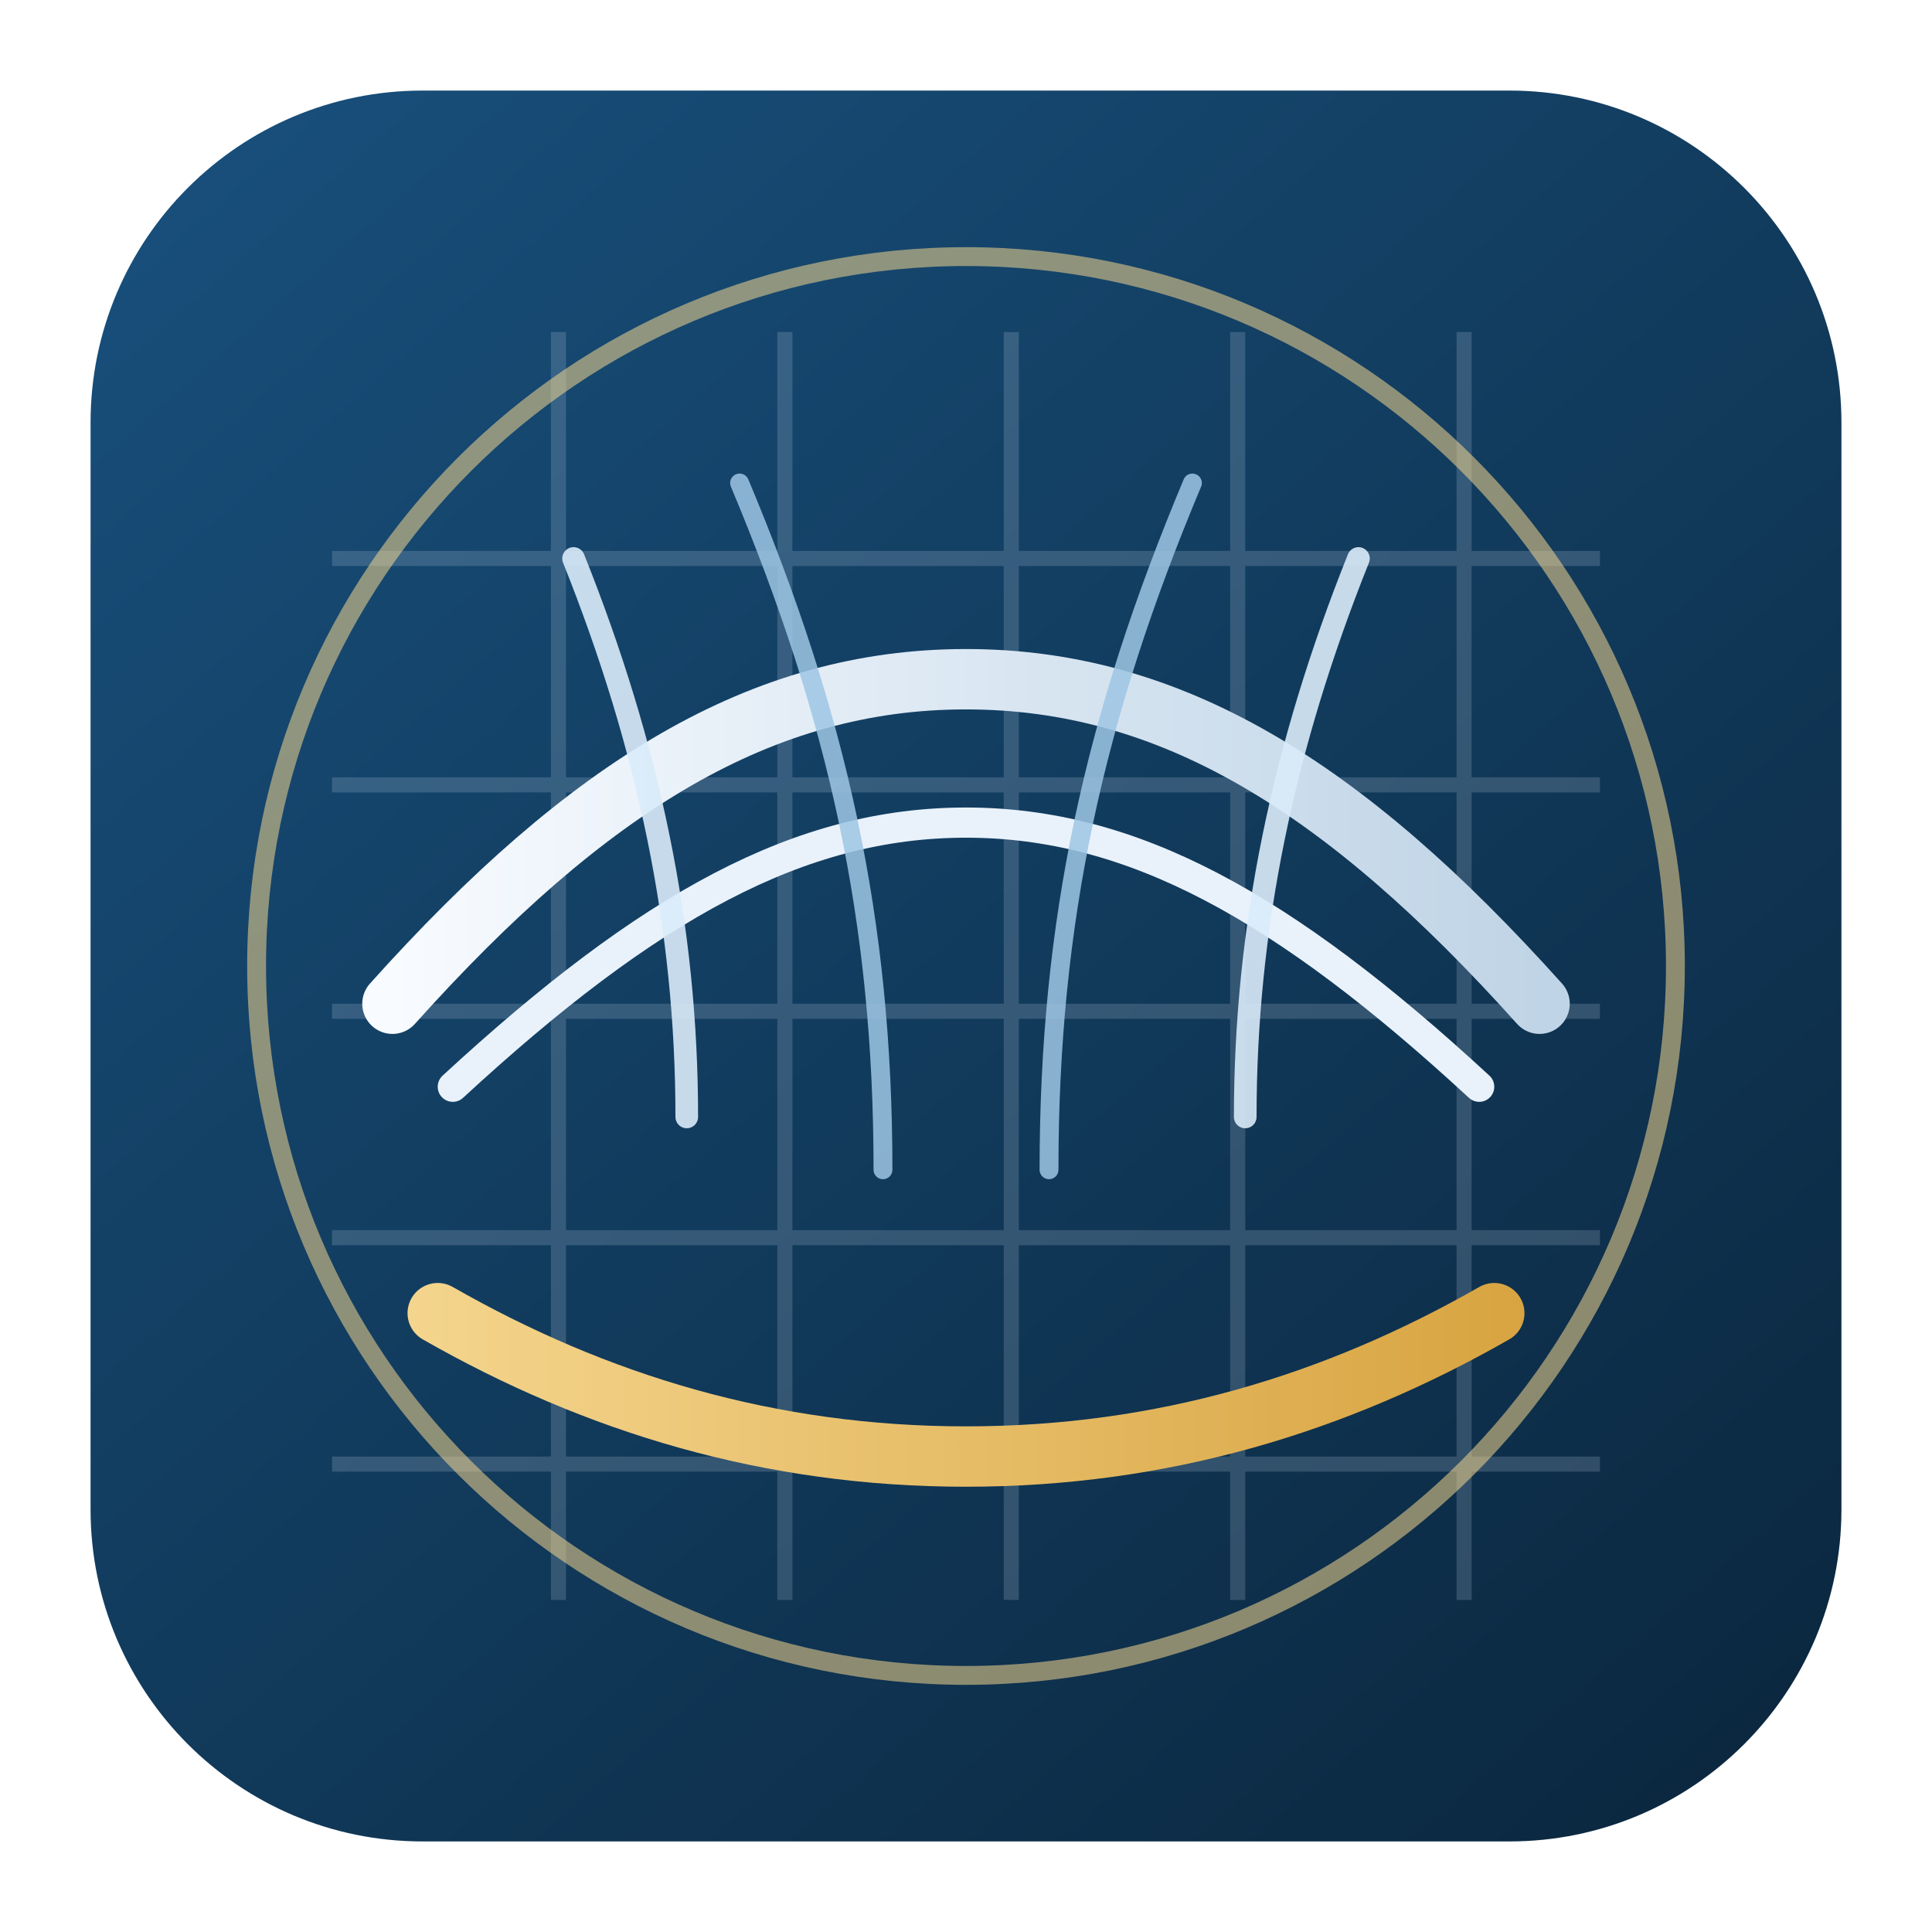
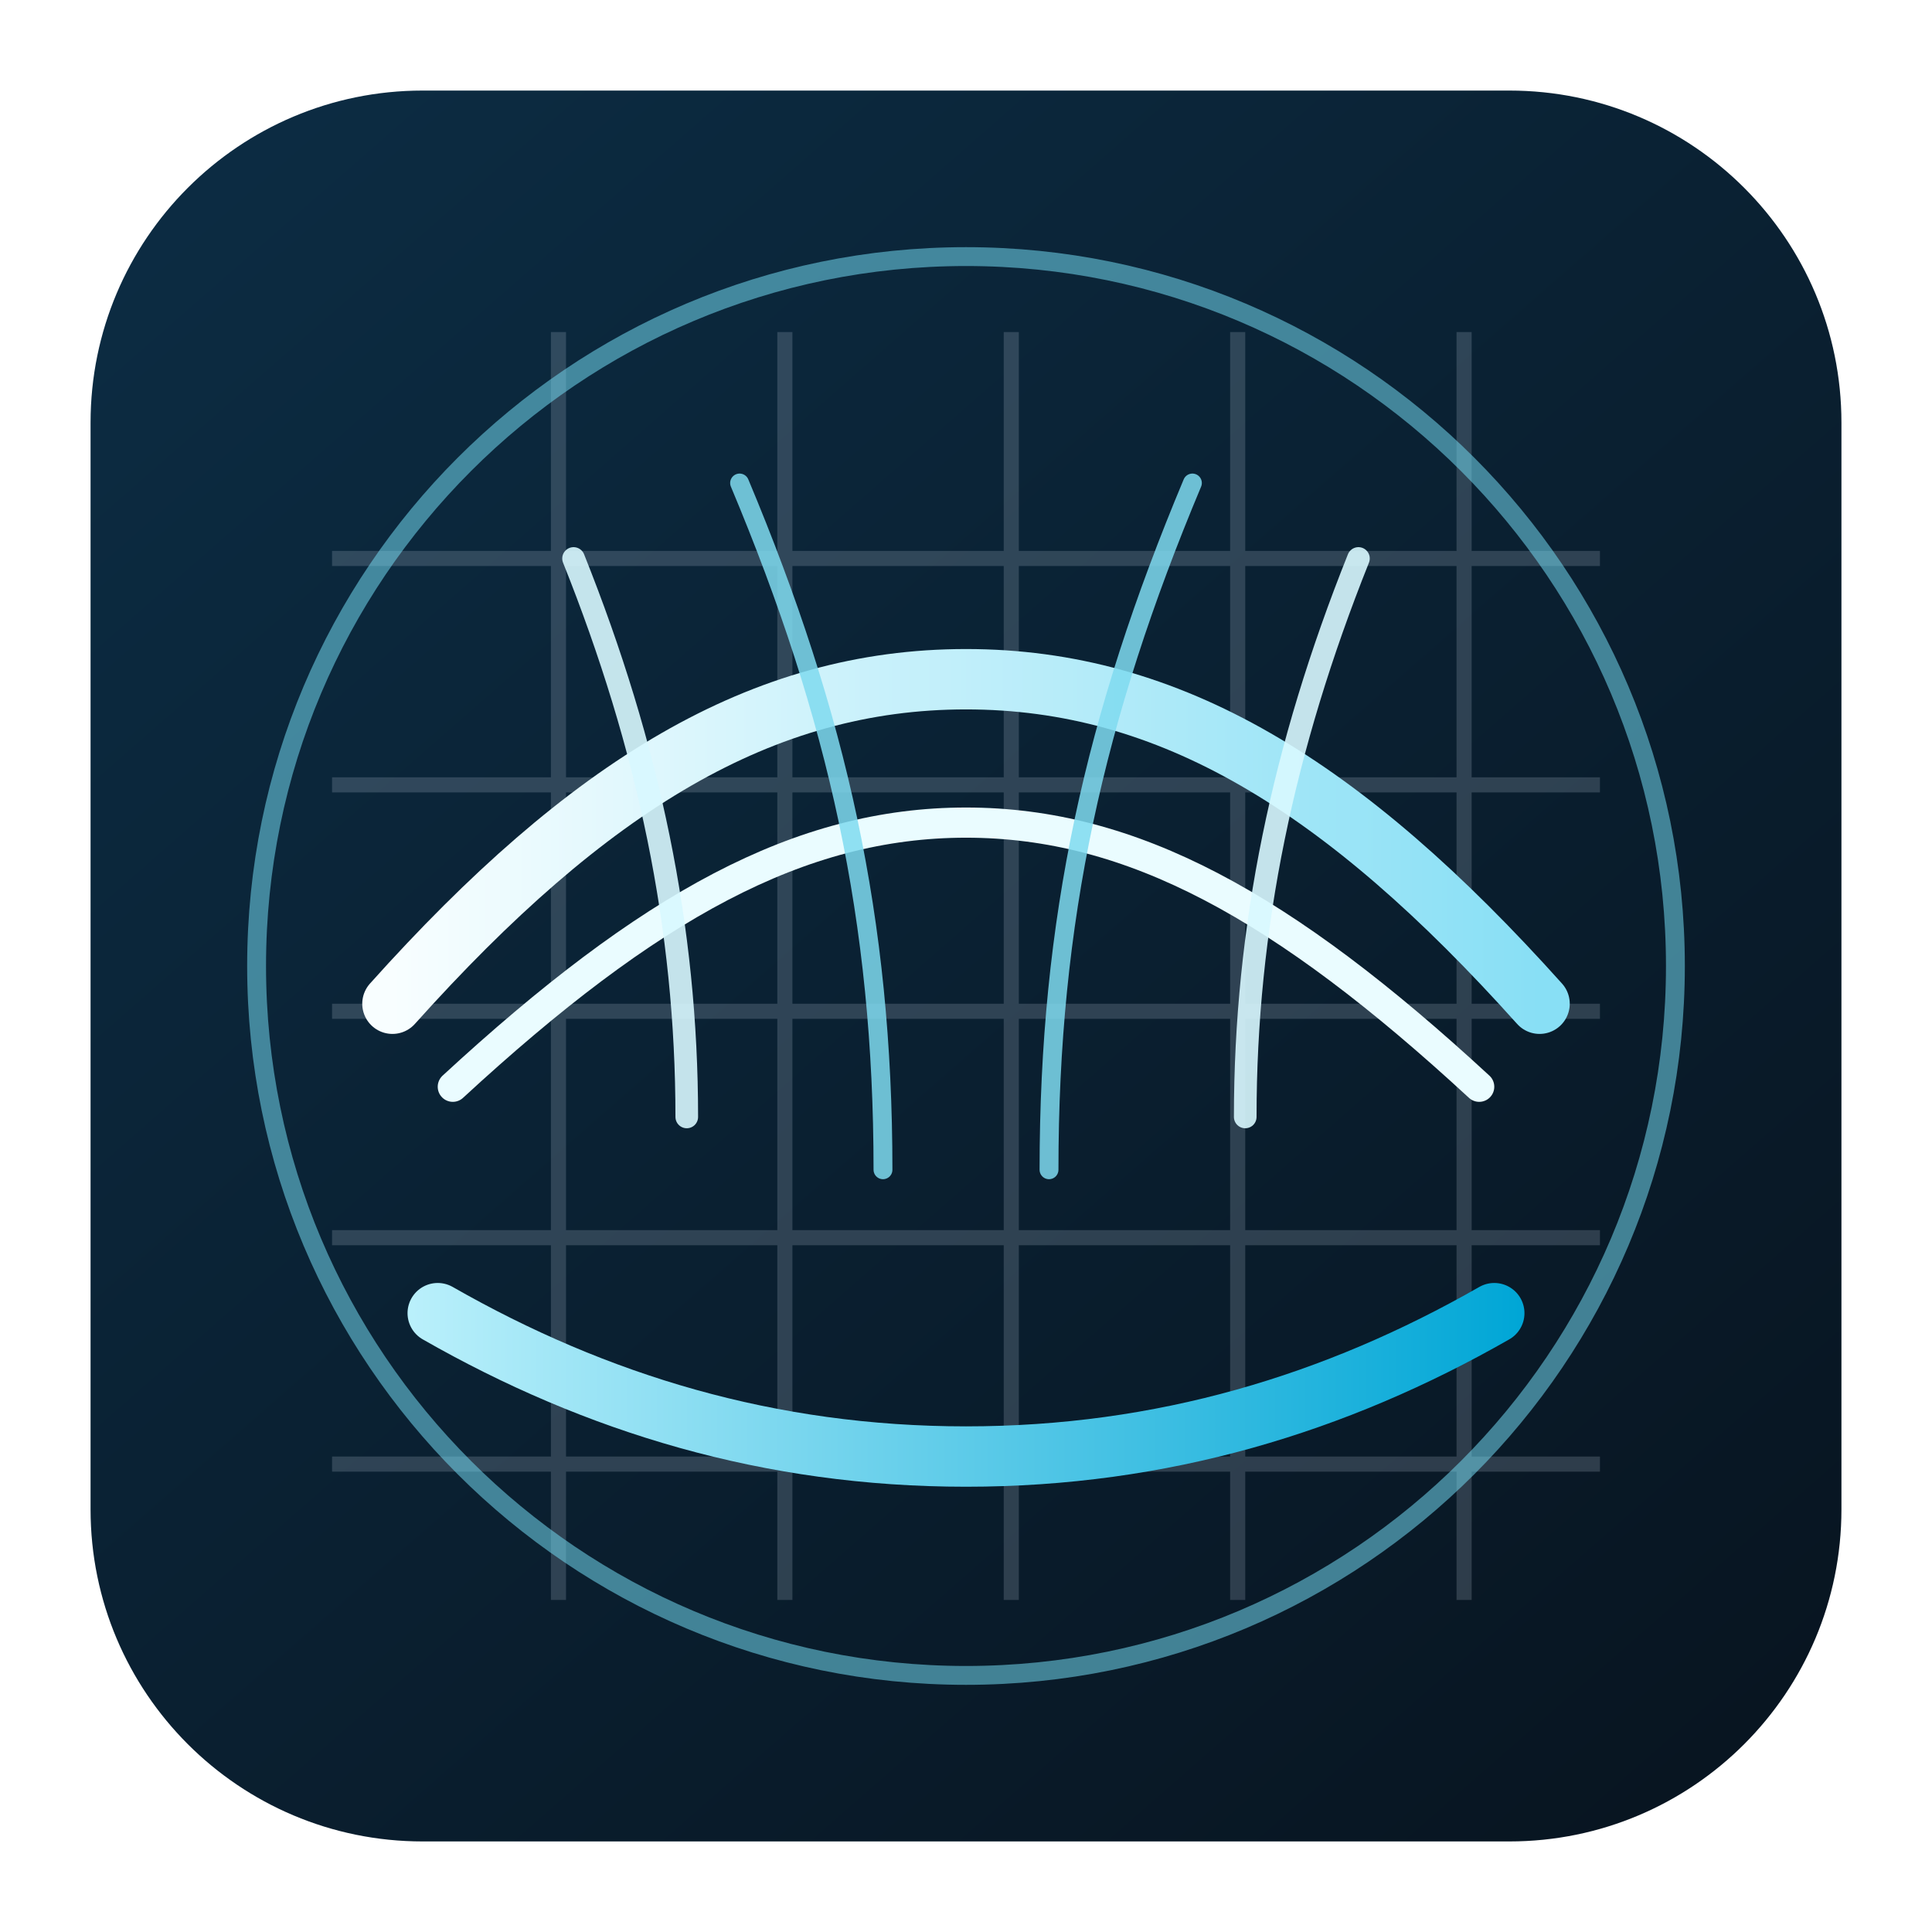
<svg xmlns="http://www.w3.org/2000/svg" viewBox="0 0 256 256" role="img" aria-labelledby="title desc">
  <defs>
    <linearGradient id="bg" x1="24" y1="16" x2="220" y2="240" gradientUnits="userSpaceOnUse">
-       <stop offset="0" stop-color="#184f7b" />
-       <stop offset="1" stop-color="#0b2840" />
+       <stop offset="0" stop-color="#0c2c43" />
+       <stop offset="1" stop-color="#081521" />
    </linearGradient>
-     <linearGradient id="gold" x1="54" y1="172" x2="202" y2="172" gradientUnits="userSpaceOnUse">
-       <stop offset="0" stop-color="#f4d58d" />
-       <stop offset="1" stop-color="#d8a441" />
+     <linearGradient id="cyan" x1="54" y1="172" x2="202" y2="172" gradientUnits="userSpaceOnUse">
+       <stop offset="0" stop-color="#baf0fb" />
+       <stop offset="1" stop-color="#00a6d6" />
    </linearGradient>
    <linearGradient id="steel" x1="52" y1="130" x2="204" y2="130" gradientUnits="userSpaceOnUse">
-       <stop offset="0" stop-color="#f8fbff" />
-       <stop offset="1" stop-color="#bfd4e6" />
+       <stop offset="0" stop-color="#f8feff" />
+       <stop offset="1" stop-color="#88dff5" />
    </linearGradient>
  </defs>
  <rect x="12" y="12" width="232" height="232" rx="44" fill="url(#bg)" />
  <g opacity="0.18" stroke="#d7e6f3" stroke-width="2">
    <path d="M44 74H212" />
    <path d="M44 104H212" />
    <path d="M44 134H212" />
    <path d="M44 164H212" />
    <path d="M44 194H212" />
    <path d="M74 44V212" />
    <path d="M104 44V212" />
    <path d="M134 44V212" />
    <path d="M164 44V212" />
    <path d="M194 44V212" />
  </g>
  <g fill="none" stroke-linecap="round" stroke-linejoin="round">
    <path d="M52 133C78 104 101 90 128 90C155 90 178 104 204 133" stroke="url(#steel)" stroke-width="8" />
-     <path d="M60 144C86 120 106 109 128 109C150 109 170 120 196 144" stroke="#e9f2fb" stroke-width="4" />
-     <path d="M58 174C79 186 102 193 128 193C154 193 177 186 198 174" stroke="url(#gold)" stroke-width="8" />
-     <path d="M76 74C86 99 91 123 91 148" stroke="#d9ebf9" stroke-width="3" opacity="0.9" />
-     <path d="M180 74C170 99 165 123 165 148" stroke="#d9ebf9" stroke-width="3" opacity="0.9" />
-     <path d="M98 64C111 95 117 122 117 155" stroke="#9ec5e4" stroke-width="2.5" opacity="0.85" />
-     <path d="M158 64C145 95 139 122 139 155" stroke="#9ec5e4" stroke-width="2.5" opacity="0.85" />
+     <path d="M60 144C86 120 106 109 128 109C150 109 170 120 196 144" stroke="#eafcff" stroke-width="4" />
+     <path d="M58 174C79 186 102 193 128 193C154 193 177 186 198 174" stroke="url(#cyan)" stroke-width="8" />
+     <path d="M76 74C86 99 91 123 91 148" stroke="#d8f8ff" stroke-width="3" opacity="0.9" />
+     <path d="M180 74C170 99 165 123 165 148" stroke="#d8f8ff" stroke-width="3" opacity="0.9" />
+     <path d="M98 64C111 95 117 122 117 155" stroke="#7fdaf0" stroke-width="2.5" opacity="0.85" />
+     <path d="M158 64C145 95 139 122 139 155" stroke="#7fdaf0" stroke-width="2.5" opacity="0.85" />
  </g>
-   <circle cx="128" cy="128" r="94" fill="none" stroke="#f4d58d" stroke-opacity="0.55" stroke-width="2.5" />
+   <circle cx="128" cy="128" r="94" fill="none" stroke="#72d7ef" stroke-opacity="0.55" stroke-width="2.5" />
</svg>
